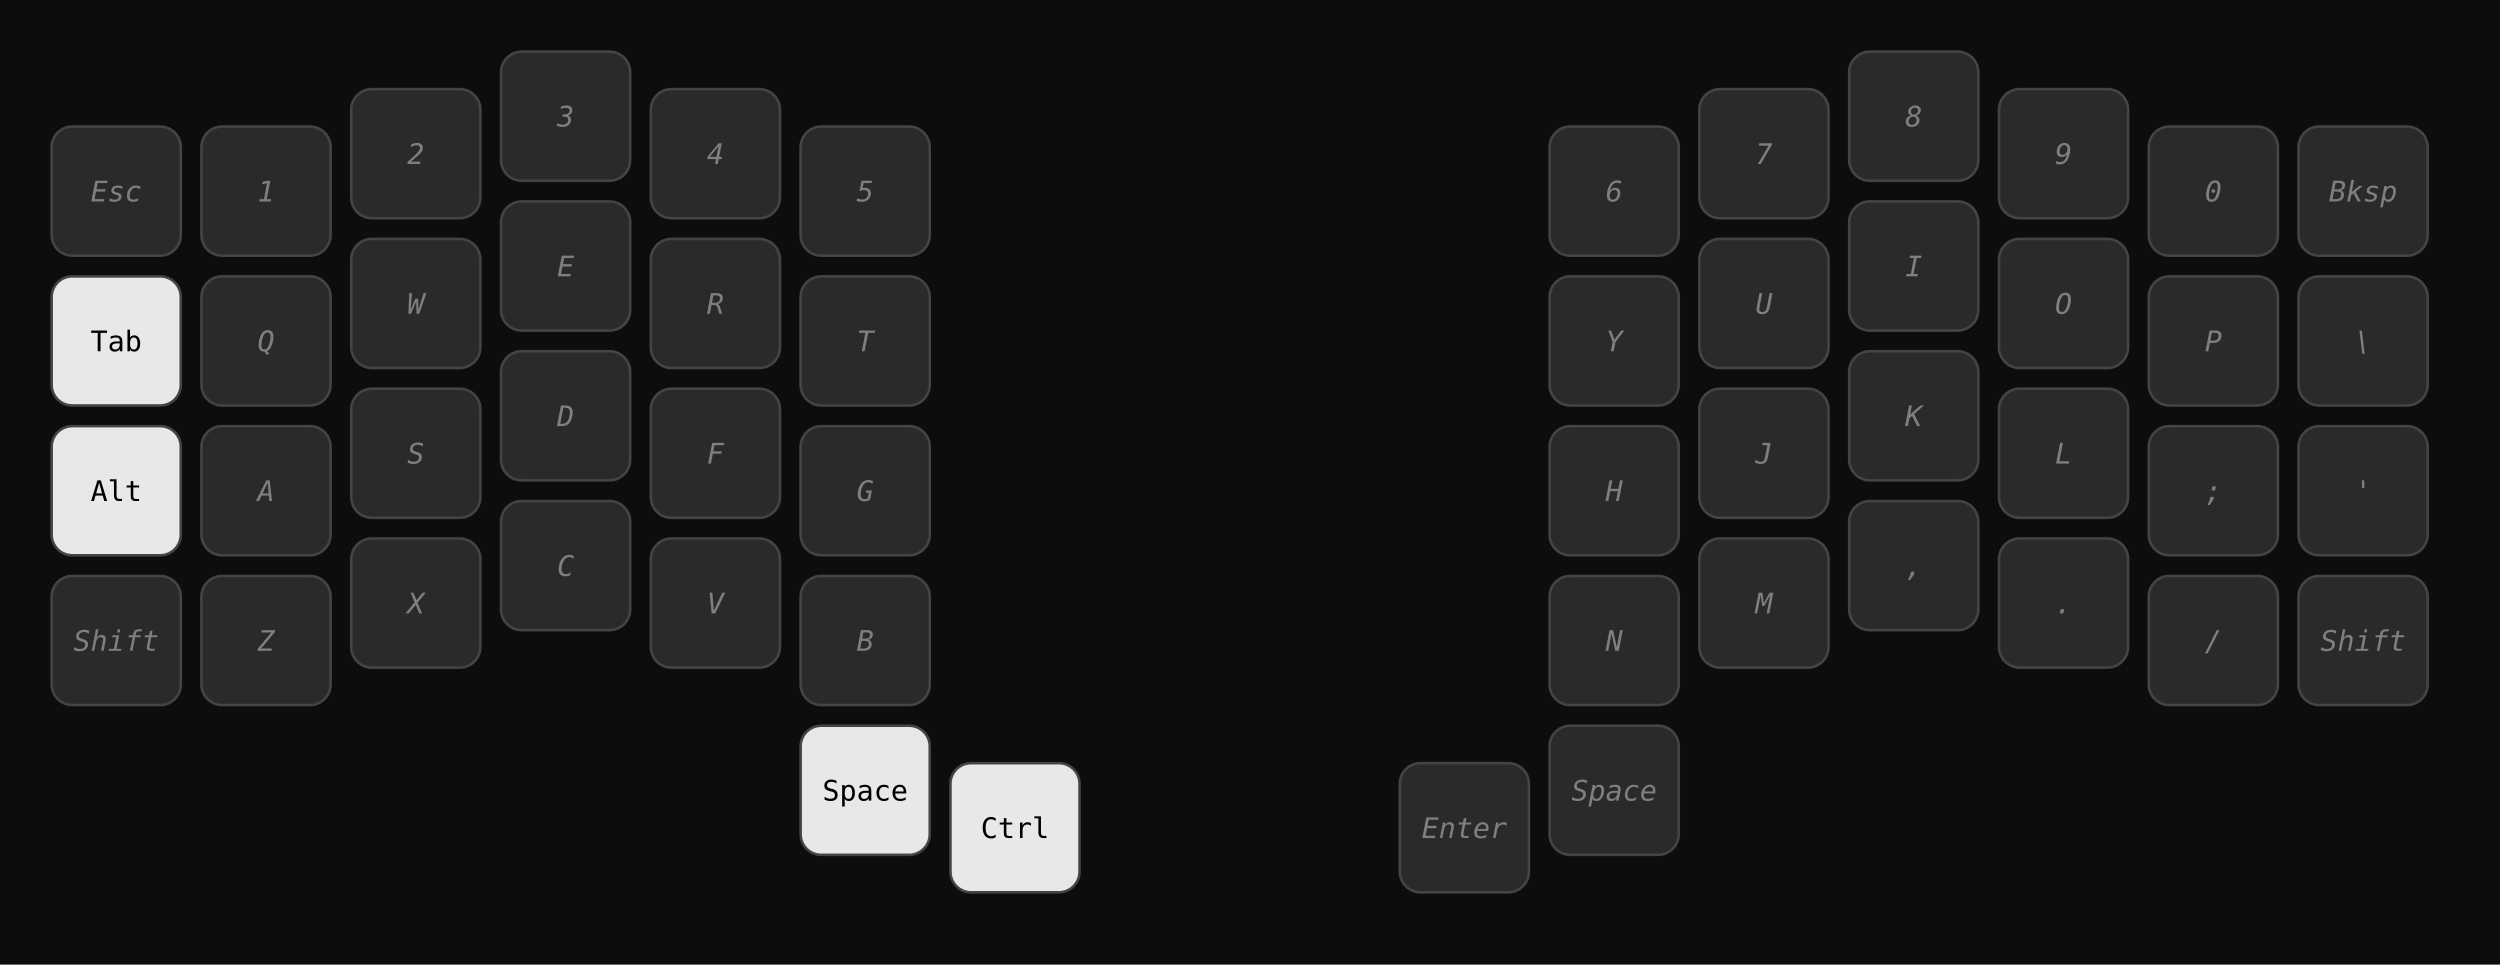
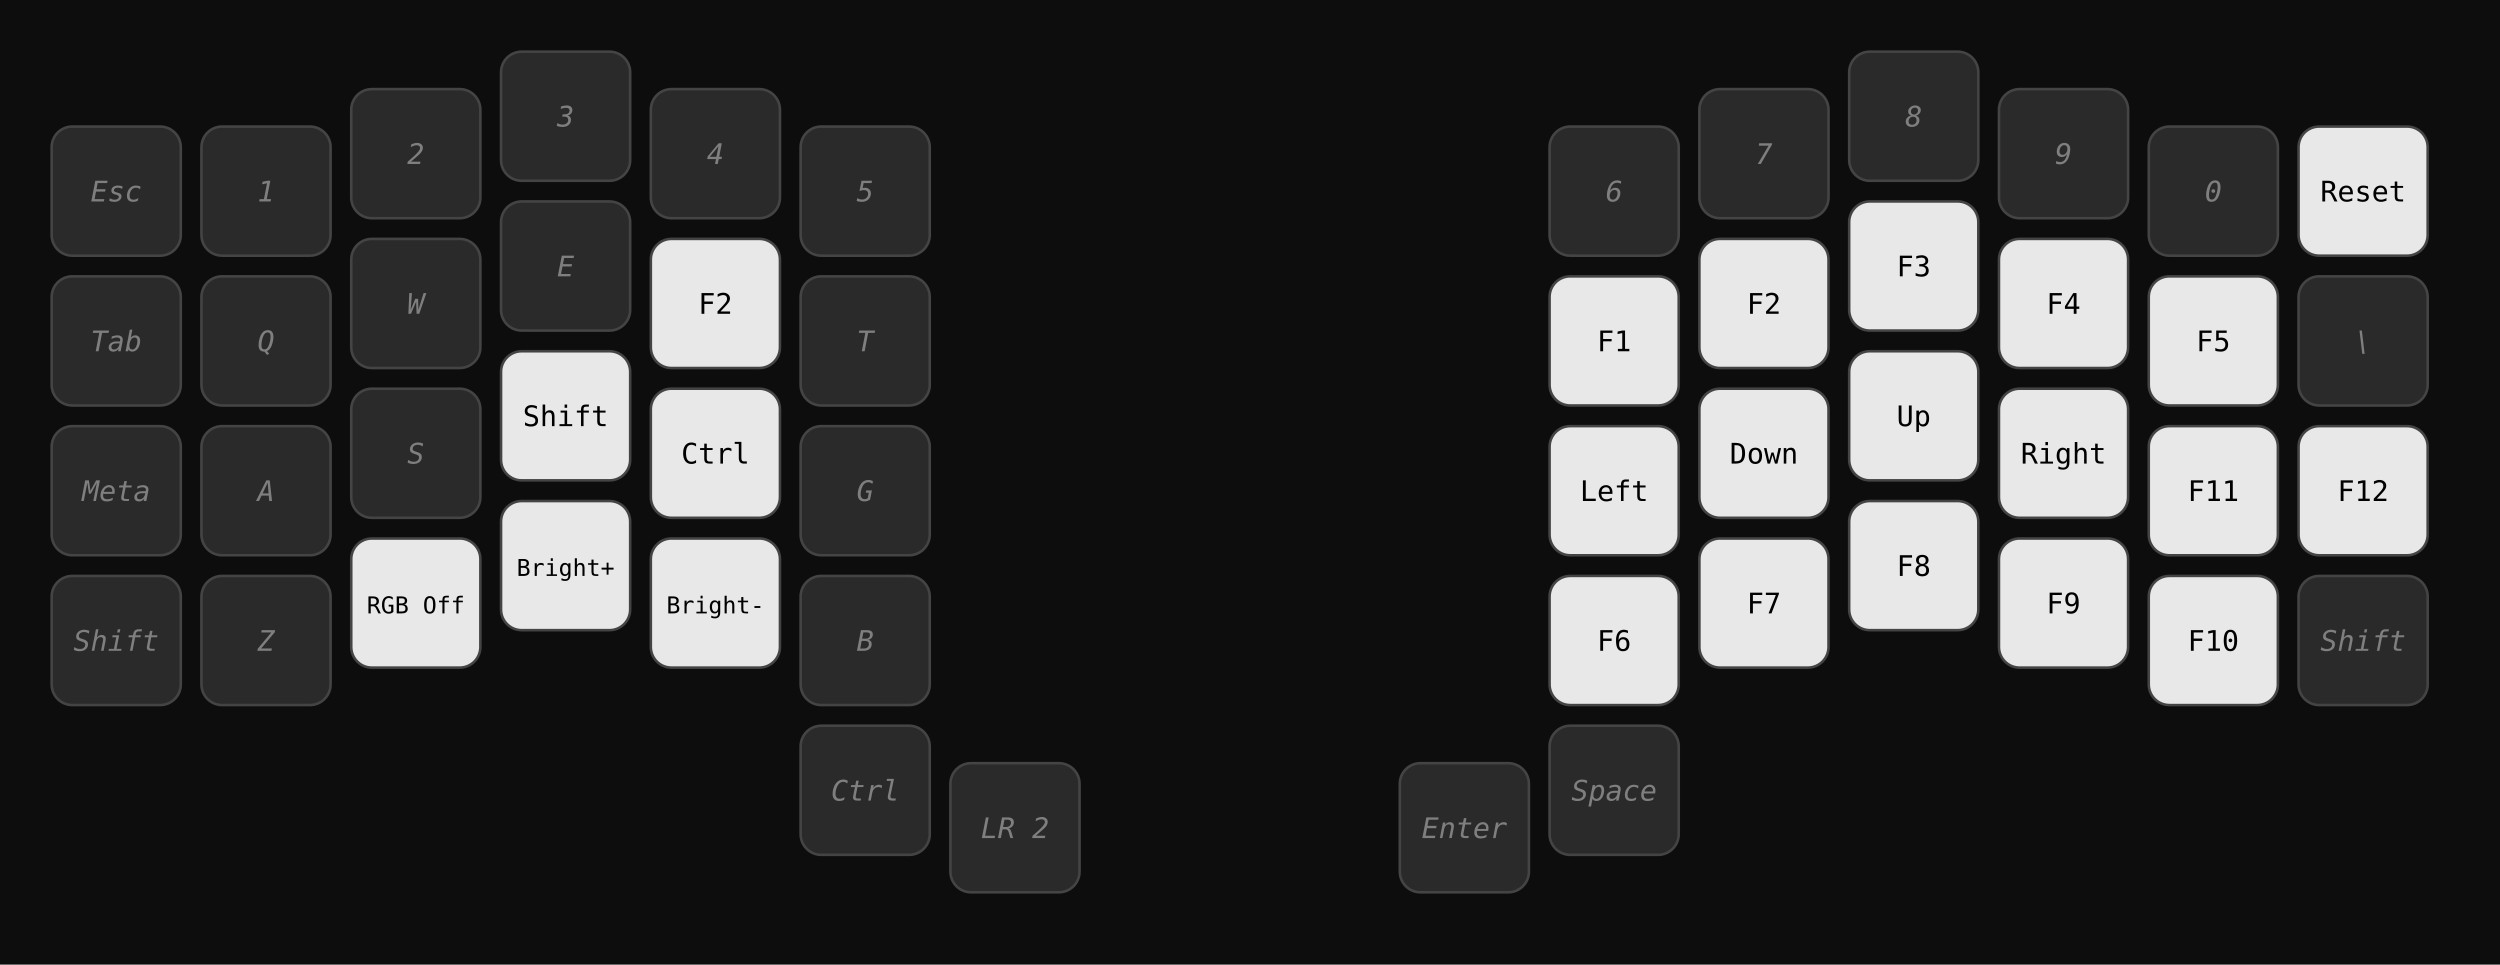
<svg xmlns="http://www.w3.org/2000/svg" width="968" height="373.5" viewBox="0 0 968 373.5" font-family="monospace">
  <rect width="100%" height="100%" fill="#0d0d0d" />
  <rect x="20" y="49.0" width="50" height="50" rx="8" fill="#2a2a2a" stroke="#444" stroke-width="1" />
  <text x="45.0" y="78.0" text-anchor="middle" font-size="11" fill="#e8e8e8" fill-opacity="0.45" font-style="italic">Esc</text>
  <rect x="78" y="49.0" width="50" height="50" rx="8" fill="#2a2a2a" stroke="#444" stroke-width="1" />
  <text x="103.0" y="78.0" text-anchor="middle" font-size="11" fill="#e8e8e8" fill-opacity="0.45" font-style="italic">1</text>
  <rect x="136" y="34.5" width="50" height="50" rx="8" fill="#2a2a2a" stroke="#444" stroke-width="1" />
  <text x="161.0" y="63.5" text-anchor="middle" font-size="11" fill="#e8e8e8" fill-opacity="0.45" font-style="italic">2</text>
  <rect x="194" y="20" width="50" height="50" rx="8" fill="#2a2a2a" stroke="#444" stroke-width="1" />
  <text x="219.0" y="49.0" text-anchor="middle" font-size="11" fill="#e8e8e8" fill-opacity="0.45" font-style="italic">3</text>
  <rect x="252" y="34.5" width="50" height="50" rx="8" fill="#2a2a2a" stroke="#444" stroke-width="1" />
  <text x="277.0" y="63.5" text-anchor="middle" font-size="11" fill="#e8e8e8" fill-opacity="0.45" font-style="italic">4</text>
  <rect x="310" y="49.0" width="50" height="50" rx="8" fill="#2a2a2a" stroke="#444" stroke-width="1" />
  <text x="335.0" y="78.0" text-anchor="middle" font-size="11" fill="#e8e8e8" fill-opacity="0.45" font-style="italic">5</text>
  <rect x="600" y="49.0" width="50" height="50" rx="8" fill="#2a2a2a" stroke="#444" stroke-width="1" />
  <text x="625.0" y="78.0" text-anchor="middle" font-size="11" fill="#e8e8e8" fill-opacity="0.45" font-style="italic">6</text>
  <rect x="658" y="34.5" width="50" height="50" rx="8" fill="#2a2a2a" stroke="#444" stroke-width="1" />
  <text x="683.0" y="63.5" text-anchor="middle" font-size="11" fill="#e8e8e8" fill-opacity="0.45" font-style="italic">7</text>
  <rect x="716" y="20" width="50" height="50" rx="8" fill="#2a2a2a" stroke="#444" stroke-width="1" />
  <text x="741.0" y="49.0" text-anchor="middle" font-size="11" fill="#e8e8e8" fill-opacity="0.45" font-style="italic">8</text>
  <rect x="774" y="34.5" width="50" height="50" rx="8" fill="#2a2a2a" stroke="#444" stroke-width="1" />
  <text x="799.0" y="63.5" text-anchor="middle" font-size="11" fill="#e8e8e8" fill-opacity="0.45" font-style="italic">9</text>
  <rect x="832" y="49.0" width="50" height="50" rx="8" fill="#2a2a2a" stroke="#444" stroke-width="1" />
  <text x="857.0" y="78.0" text-anchor="middle" font-size="11" fill="#e8e8e8" fill-opacity="0.45" font-style="italic">0</text>
-   <rect x="890" y="49.0" width="50" height="50" rx="8" fill="#2a2a2a" stroke="#444" stroke-width="1" />
-   <text x="915.0" y="78.0" text-anchor="middle" font-size="11" fill="#e8e8e8" fill-opacity="0.45" font-style="italic">Bksp</text>
-   <rect x="20" y="107.0" width="50" height="50" rx="8" fill="#e8e8e8" stroke="#444" stroke-width="1" />
-   <text x="45.0" y="136.0" text-anchor="middle" font-size="11" fill="#000000">Tab</text>
+   <rect x="890" y="49.0" width="50" height="50" rx="8" fill="#e8e8e8" stroke="#444" stroke-width="1" />
+   <text x="915.0" y="78.0" text-anchor="middle" font-size="11" fill="#000000">Reset</text>
+   <rect x="20" y="107.0" width="50" height="50" rx="8" fill="#2a2a2a" stroke="#444" stroke-width="1" />
+   <text x="45.0" y="136.0" text-anchor="middle" font-size="11" fill="#e8e8e8" fill-opacity="0.45" font-style="italic">Tab</text>
  <rect x="78" y="107.0" width="50" height="50" rx="8" fill="#2a2a2a" stroke="#444" stroke-width="1" />
  <text x="103.0" y="136.0" text-anchor="middle" font-size="11" fill="#e8e8e8" fill-opacity="0.45" font-style="italic">Q</text>
  <rect x="136" y="92.5" width="50" height="50" rx="8" fill="#2a2a2a" stroke="#444" stroke-width="1" />
  <text x="161.0" y="121.5" text-anchor="middle" font-size="11" fill="#e8e8e8" fill-opacity="0.45" font-style="italic">W</text>
  <rect x="194" y="78" width="50" height="50" rx="8" fill="#2a2a2a" stroke="#444" stroke-width="1" />
  <text x="219.0" y="107.0" text-anchor="middle" font-size="11" fill="#e8e8e8" fill-opacity="0.45" font-style="italic">E</text>
-   <rect x="252" y="92.5" width="50" height="50" rx="8" fill="#2a2a2a" stroke="#444" stroke-width="1" />
-   <text x="277.0" y="121.5" text-anchor="middle" font-size="11" fill="#e8e8e8" fill-opacity="0.45" font-style="italic">R</text>
+   <rect x="252" y="92.5" width="50" height="50" rx="8" fill="#e8e8e8" stroke="#444" stroke-width="1" />
+   <text x="277.0" y="121.5" text-anchor="middle" font-size="11" fill="#000000">F2</text>
  <rect x="310" y="107.0" width="50" height="50" rx="8" fill="#2a2a2a" stroke="#444" stroke-width="1" />
  <text x="335.0" y="136.0" text-anchor="middle" font-size="11" fill="#e8e8e8" fill-opacity="0.45" font-style="italic">T</text>
-   <rect x="600" y="107.0" width="50" height="50" rx="8" fill="#2a2a2a" stroke="#444" stroke-width="1" />
-   <text x="625.0" y="136.0" text-anchor="middle" font-size="11" fill="#e8e8e8" fill-opacity="0.45" font-style="italic">Y</text>
-   <rect x="658" y="92.5" width="50" height="50" rx="8" fill="#2a2a2a" stroke="#444" stroke-width="1" />
-   <text x="683.0" y="121.5" text-anchor="middle" font-size="11" fill="#e8e8e8" fill-opacity="0.45" font-style="italic">U</text>
-   <rect x="716" y="78" width="50" height="50" rx="8" fill="#2a2a2a" stroke="#444" stroke-width="1" />
-   <text x="741.0" y="107.0" text-anchor="middle" font-size="11" fill="#e8e8e8" fill-opacity="0.45" font-style="italic">I</text>
-   <rect x="774" y="92.5" width="50" height="50" rx="8" fill="#2a2a2a" stroke="#444" stroke-width="1" />
-   <text x="799.0" y="121.5" text-anchor="middle" font-size="11" fill="#e8e8e8" fill-opacity="0.45" font-style="italic">O</text>
-   <rect x="832" y="107.0" width="50" height="50" rx="8" fill="#2a2a2a" stroke="#444" stroke-width="1" />
-   <text x="857.0" y="136.0" text-anchor="middle" font-size="11" fill="#e8e8e8" fill-opacity="0.45" font-style="italic">P</text>
+   <rect x="600" y="107.0" width="50" height="50" rx="8" fill="#e8e8e8" stroke="#444" stroke-width="1" />
+   <text x="625.0" y="136.0" text-anchor="middle" font-size="11" fill="#000000">F1</text>
+   <rect x="658" y="92.5" width="50" height="50" rx="8" fill="#e8e8e8" stroke="#444" stroke-width="1" />
+   <text x="683.0" y="121.5" text-anchor="middle" font-size="11" fill="#000000">F2</text>
+   <rect x="716" y="78" width="50" height="50" rx="8" fill="#e8e8e8" stroke="#444" stroke-width="1" />
+   <text x="741.0" y="107.0" text-anchor="middle" font-size="11" fill="#000000">F3</text>
+   <rect x="774" y="92.5" width="50" height="50" rx="8" fill="#e8e8e8" stroke="#444" stroke-width="1" />
+   <text x="799.0" y="121.5" text-anchor="middle" font-size="11" fill="#000000">F4</text>
+   <rect x="832" y="107.0" width="50" height="50" rx="8" fill="#e8e8e8" stroke="#444" stroke-width="1" />
+   <text x="857.0" y="136.0" text-anchor="middle" font-size="11" fill="#000000">F5</text>
  <rect x="890" y="107.0" width="50" height="50" rx="8" fill="#2a2a2a" stroke="#444" stroke-width="1" />
  <text x="915.0" y="136.0" text-anchor="middle" font-size="11" fill="#e8e8e8" fill-opacity="0.45" font-style="italic">\</text>
-   <rect x="20" y="165.0" width="50" height="50" rx="8" fill="#e8e8e8" stroke="#444" stroke-width="1" />
-   <text x="45.0" y="194.0" text-anchor="middle" font-size="11" fill="#000000">Alt</text>
+   <rect x="20" y="165.0" width="50" height="50" rx="8" fill="#2a2a2a" stroke="#444" stroke-width="1" />
+   <text x="45.0" y="194.0" text-anchor="middle" font-size="11" fill="#e8e8e8" fill-opacity="0.45" font-style="italic">Meta</text>
  <rect x="78" y="165.0" width="50" height="50" rx="8" fill="#2a2a2a" stroke="#444" stroke-width="1" />
  <text x="103.0" y="194.0" text-anchor="middle" font-size="11" fill="#e8e8e8" fill-opacity="0.45" font-style="italic">A</text>
  <rect x="136" y="150.5" width="50" height="50" rx="8" fill="#2a2a2a" stroke="#444" stroke-width="1" />
  <text x="161.0" y="179.5" text-anchor="middle" font-size="11" fill="#e8e8e8" fill-opacity="0.45" font-style="italic">S</text>
-   <rect x="194" y="136" width="50" height="50" rx="8" fill="#2a2a2a" stroke="#444" stroke-width="1" />
-   <text x="219.0" y="165.0" text-anchor="middle" font-size="11" fill="#e8e8e8" fill-opacity="0.45" font-style="italic">D</text>
-   <rect x="252" y="150.5" width="50" height="50" rx="8" fill="#2a2a2a" stroke="#444" stroke-width="1" />
-   <text x="277.0" y="179.5" text-anchor="middle" font-size="11" fill="#e8e8e8" fill-opacity="0.45" font-style="italic">F</text>
+   <rect x="194" y="136" width="50" height="50" rx="8" fill="#e8e8e8" stroke="#444" stroke-width="1" />
+   <text x="219.0" y="165.0" text-anchor="middle" font-size="11" fill="#000000">Shift</text>
+   <rect x="252" y="150.5" width="50" height="50" rx="8" fill="#e8e8e8" stroke="#444" stroke-width="1" />
+   <text x="277.0" y="179.5" text-anchor="middle" font-size="11" fill="#000000">Ctrl</text>
  <rect x="310" y="165.0" width="50" height="50" rx="8" fill="#2a2a2a" stroke="#444" stroke-width="1" />
  <text x="335.0" y="194.0" text-anchor="middle" font-size="11" fill="#e8e8e8" fill-opacity="0.45" font-style="italic">G</text>
-   <rect x="600" y="165.0" width="50" height="50" rx="8" fill="#2a2a2a" stroke="#444" stroke-width="1" />
-   <text x="625.0" y="194.0" text-anchor="middle" font-size="11" fill="#e8e8e8" fill-opacity="0.45" font-style="italic">H</text>
-   <rect x="658" y="150.5" width="50" height="50" rx="8" fill="#2a2a2a" stroke="#444" stroke-width="1" />
-   <text x="683.0" y="179.5" text-anchor="middle" font-size="11" fill="#e8e8e8" fill-opacity="0.45" font-style="italic">J</text>
-   <rect x="716" y="136" width="50" height="50" rx="8" fill="#2a2a2a" stroke="#444" stroke-width="1" />
-   <text x="741.0" y="165.0" text-anchor="middle" font-size="11" fill="#e8e8e8" fill-opacity="0.45" font-style="italic">K</text>
-   <rect x="774" y="150.5" width="50" height="50" rx="8" fill="#2a2a2a" stroke="#444" stroke-width="1" />
-   <text x="799.0" y="179.5" text-anchor="middle" font-size="11" fill="#e8e8e8" fill-opacity="0.45" font-style="italic">L</text>
-   <rect x="832" y="165.0" width="50" height="50" rx="8" fill="#2a2a2a" stroke="#444" stroke-width="1" />
-   <text x="857.0" y="194.0" text-anchor="middle" font-size="11" fill="#e8e8e8" fill-opacity="0.45" font-style="italic">;</text>
-   <rect x="890" y="165.0" width="50" height="50" rx="8" fill="#2a2a2a" stroke="#444" stroke-width="1" />
-   <text x="915.0" y="194.0" text-anchor="middle" font-size="11" fill="#e8e8e8" fill-opacity="0.45" font-style="italic">'</text>
+   <rect x="600" y="165.0" width="50" height="50" rx="8" fill="#e8e8e8" stroke="#444" stroke-width="1" />
+   <text x="625.0" y="194.0" text-anchor="middle" font-size="11" fill="#000000">Left</text>
+   <rect x="658" y="150.5" width="50" height="50" rx="8" fill="#e8e8e8" stroke="#444" stroke-width="1" />
+   <text x="683.0" y="179.5" text-anchor="middle" font-size="11" fill="#000000">Down</text>
+   <rect x="716" y="136" width="50" height="50" rx="8" fill="#e8e8e8" stroke="#444" stroke-width="1" />
+   <text x="741.0" y="165.0" text-anchor="middle" font-size="11" fill="#000000">Up</text>
+   <rect x="774" y="150.5" width="50" height="50" rx="8" fill="#e8e8e8" stroke="#444" stroke-width="1" />
+   <text x="799.0" y="179.5" text-anchor="middle" font-size="11" fill="#000000">Right</text>
+   <rect x="832" y="165.0" width="50" height="50" rx="8" fill="#e8e8e8" stroke="#444" stroke-width="1" />
+   <text x="857.0" y="194.0" text-anchor="middle" font-size="11" fill="#000000">F11</text>
+   <rect x="890" y="165.0" width="50" height="50" rx="8" fill="#e8e8e8" stroke="#444" stroke-width="1" />
+   <text x="915.0" y="194.0" text-anchor="middle" font-size="11" fill="#000000">F12</text>
  <rect x="20" y="223.0" width="50" height="50" rx="8" fill="#2a2a2a" stroke="#444" stroke-width="1" />
  <text x="45.0" y="252.0" text-anchor="middle" font-size="11" fill="#e8e8e8" fill-opacity="0.45" font-style="italic">Shift</text>
  <rect x="78" y="223.0" width="50" height="50" rx="8" fill="#2a2a2a" stroke="#444" stroke-width="1" />
  <text x="103.0" y="252.0" text-anchor="middle" font-size="11" fill="#e8e8e8" fill-opacity="0.45" font-style="italic">Z</text>
-   <rect x="136" y="208.5" width="50" height="50" rx="8" fill="#2a2a2a" stroke="#444" stroke-width="1" />
-   <text x="161.0" y="237.5" text-anchor="middle" font-size="11" fill="#e8e8e8" fill-opacity="0.45" font-style="italic">X</text>
-   <rect x="194" y="194" width="50" height="50" rx="8" fill="#2a2a2a" stroke="#444" stroke-width="1" />
-   <text x="219.0" y="223.0" text-anchor="middle" font-size="11" fill="#e8e8e8" fill-opacity="0.45" font-style="italic">C</text>
-   <rect x="252" y="208.5" width="50" height="50" rx="8" fill="#2a2a2a" stroke="#444" stroke-width="1" />
-   <text x="277.0" y="237.5" text-anchor="middle" font-size="11" fill="#e8e8e8" fill-opacity="0.45" font-style="italic">V</text>
+   <rect x="136" y="208.5" width="50" height="50" rx="8" fill="#e8e8e8" stroke="#444" stroke-width="1" />
+   <text x="161.0" y="237.5" text-anchor="middle" font-size="9" fill="#000000">RGB Off</text>
+   <rect x="194" y="194" width="50" height="50" rx="8" fill="#e8e8e8" stroke="#444" stroke-width="1" />
+   <text x="219.0" y="223.0" text-anchor="middle" font-size="9" fill="#000000">Bright+</text>
+   <rect x="252" y="208.5" width="50" height="50" rx="8" fill="#e8e8e8" stroke="#444" stroke-width="1" />
+   <text x="277.0" y="237.5" text-anchor="middle" font-size="9" fill="#000000">Bright-</text>
  <rect x="310" y="223.0" width="50" height="50" rx="8" fill="#2a2a2a" stroke="#444" stroke-width="1" />
  <text x="335.0" y="252.0" text-anchor="middle" font-size="11" fill="#e8e8e8" fill-opacity="0.45" font-style="italic">B</text>
-   <rect x="600" y="223.0" width="50" height="50" rx="8" fill="#2a2a2a" stroke="#444" stroke-width="1" />
-   <text x="625.0" y="252.0" text-anchor="middle" font-size="11" fill="#e8e8e8" fill-opacity="0.45" font-style="italic">N</text>
-   <rect x="658" y="208.5" width="50" height="50" rx="8" fill="#2a2a2a" stroke="#444" stroke-width="1" />
-   <text x="683.0" y="237.5" text-anchor="middle" font-size="11" fill="#e8e8e8" fill-opacity="0.45" font-style="italic">M</text>
-   <rect x="716" y="194" width="50" height="50" rx="8" fill="#2a2a2a" stroke="#444" stroke-width="1" />
-   <text x="741.0" y="223.0" text-anchor="middle" font-size="11" fill="#e8e8e8" fill-opacity="0.45" font-style="italic">,</text>
-   <rect x="774" y="208.5" width="50" height="50" rx="8" fill="#2a2a2a" stroke="#444" stroke-width="1" />
-   <text x="799.0" y="237.5" text-anchor="middle" font-size="11" fill="#e8e8e8" fill-opacity="0.45" font-style="italic">.</text>
-   <rect x="832" y="223.0" width="50" height="50" rx="8" fill="#2a2a2a" stroke="#444" stroke-width="1" />
-   <text x="857.0" y="252.0" text-anchor="middle" font-size="11" fill="#e8e8e8" fill-opacity="0.45" font-style="italic">/</text>
+   <rect x="600" y="223.0" width="50" height="50" rx="8" fill="#e8e8e8" stroke="#444" stroke-width="1" />
+   <text x="625.0" y="252.0" text-anchor="middle" font-size="11" fill="#000000">F6</text>
+   <rect x="658" y="208.5" width="50" height="50" rx="8" fill="#e8e8e8" stroke="#444" stroke-width="1" />
+   <text x="683.0" y="237.5" text-anchor="middle" font-size="11" fill="#000000">F7</text>
+   <rect x="716" y="194" width="50" height="50" rx="8" fill="#e8e8e8" stroke="#444" stroke-width="1" />
+   <text x="741.0" y="223.0" text-anchor="middle" font-size="11" fill="#000000">F8</text>
+   <rect x="774" y="208.5" width="50" height="50" rx="8" fill="#e8e8e8" stroke="#444" stroke-width="1" />
+   <text x="799.0" y="237.5" text-anchor="middle" font-size="11" fill="#000000">F9</text>
+   <rect x="832" y="223.0" width="50" height="50" rx="8" fill="#e8e8e8" stroke="#444" stroke-width="1" />
+   <text x="857.0" y="252.0" text-anchor="middle" font-size="11" fill="#000000">F10</text>
  <rect x="890" y="223.0" width="50" height="50" rx="8" fill="#2a2a2a" stroke="#444" stroke-width="1" />
  <text x="915.0" y="252.0" text-anchor="middle" font-size="11" fill="#e8e8e8" fill-opacity="0.45" font-style="italic">Shift</text>
-   <rect x="310" y="281.0" width="50" height="50" rx="8" fill="#e8e8e8" stroke="#444" stroke-width="1" />
-   <text x="335.0" y="310.0" text-anchor="middle" font-size="11" fill="#000000">Space</text>
-   <rect x="368" y="295.5" width="50" height="50" rx="8" fill="#e8e8e8" stroke="#444" stroke-width="1" />
-   <text x="393.0" y="324.5" text-anchor="middle" font-size="11" fill="#000000">Ctrl</text>
+   <rect x="310" y="281.0" width="50" height="50" rx="8" fill="#2a2a2a" stroke="#444" stroke-width="1" />
+   <text x="335.0" y="310.0" text-anchor="middle" font-size="11" fill="#e8e8e8" fill-opacity="0.45" font-style="italic">Ctrl</text>
+   <rect x="368" y="295.5" width="50" height="50" rx="8" fill="#2a2a2a" stroke="#444" stroke-width="1" />
+   <text x="393.0" y="324.5" text-anchor="middle" font-size="11" fill="#e8e8e8" fill-opacity="0.45" font-style="italic">LR 2</text>
  <rect x="542" y="295.5" width="50" height="50" rx="8" fill="#2a2a2a" stroke="#444" stroke-width="1" />
  <text x="567.0" y="324.5" text-anchor="middle" font-size="11" fill="#e8e8e8" fill-opacity="0.45" font-style="italic">Enter</text>
  <rect x="600" y="281.0" width="50" height="50" rx="8" fill="#2a2a2a" stroke="#444" stroke-width="1" />
  <text x="625.0" y="310.0" text-anchor="middle" font-size="11" fill="#e8e8e8" fill-opacity="0.45" font-style="italic">Space</text>
</svg>
